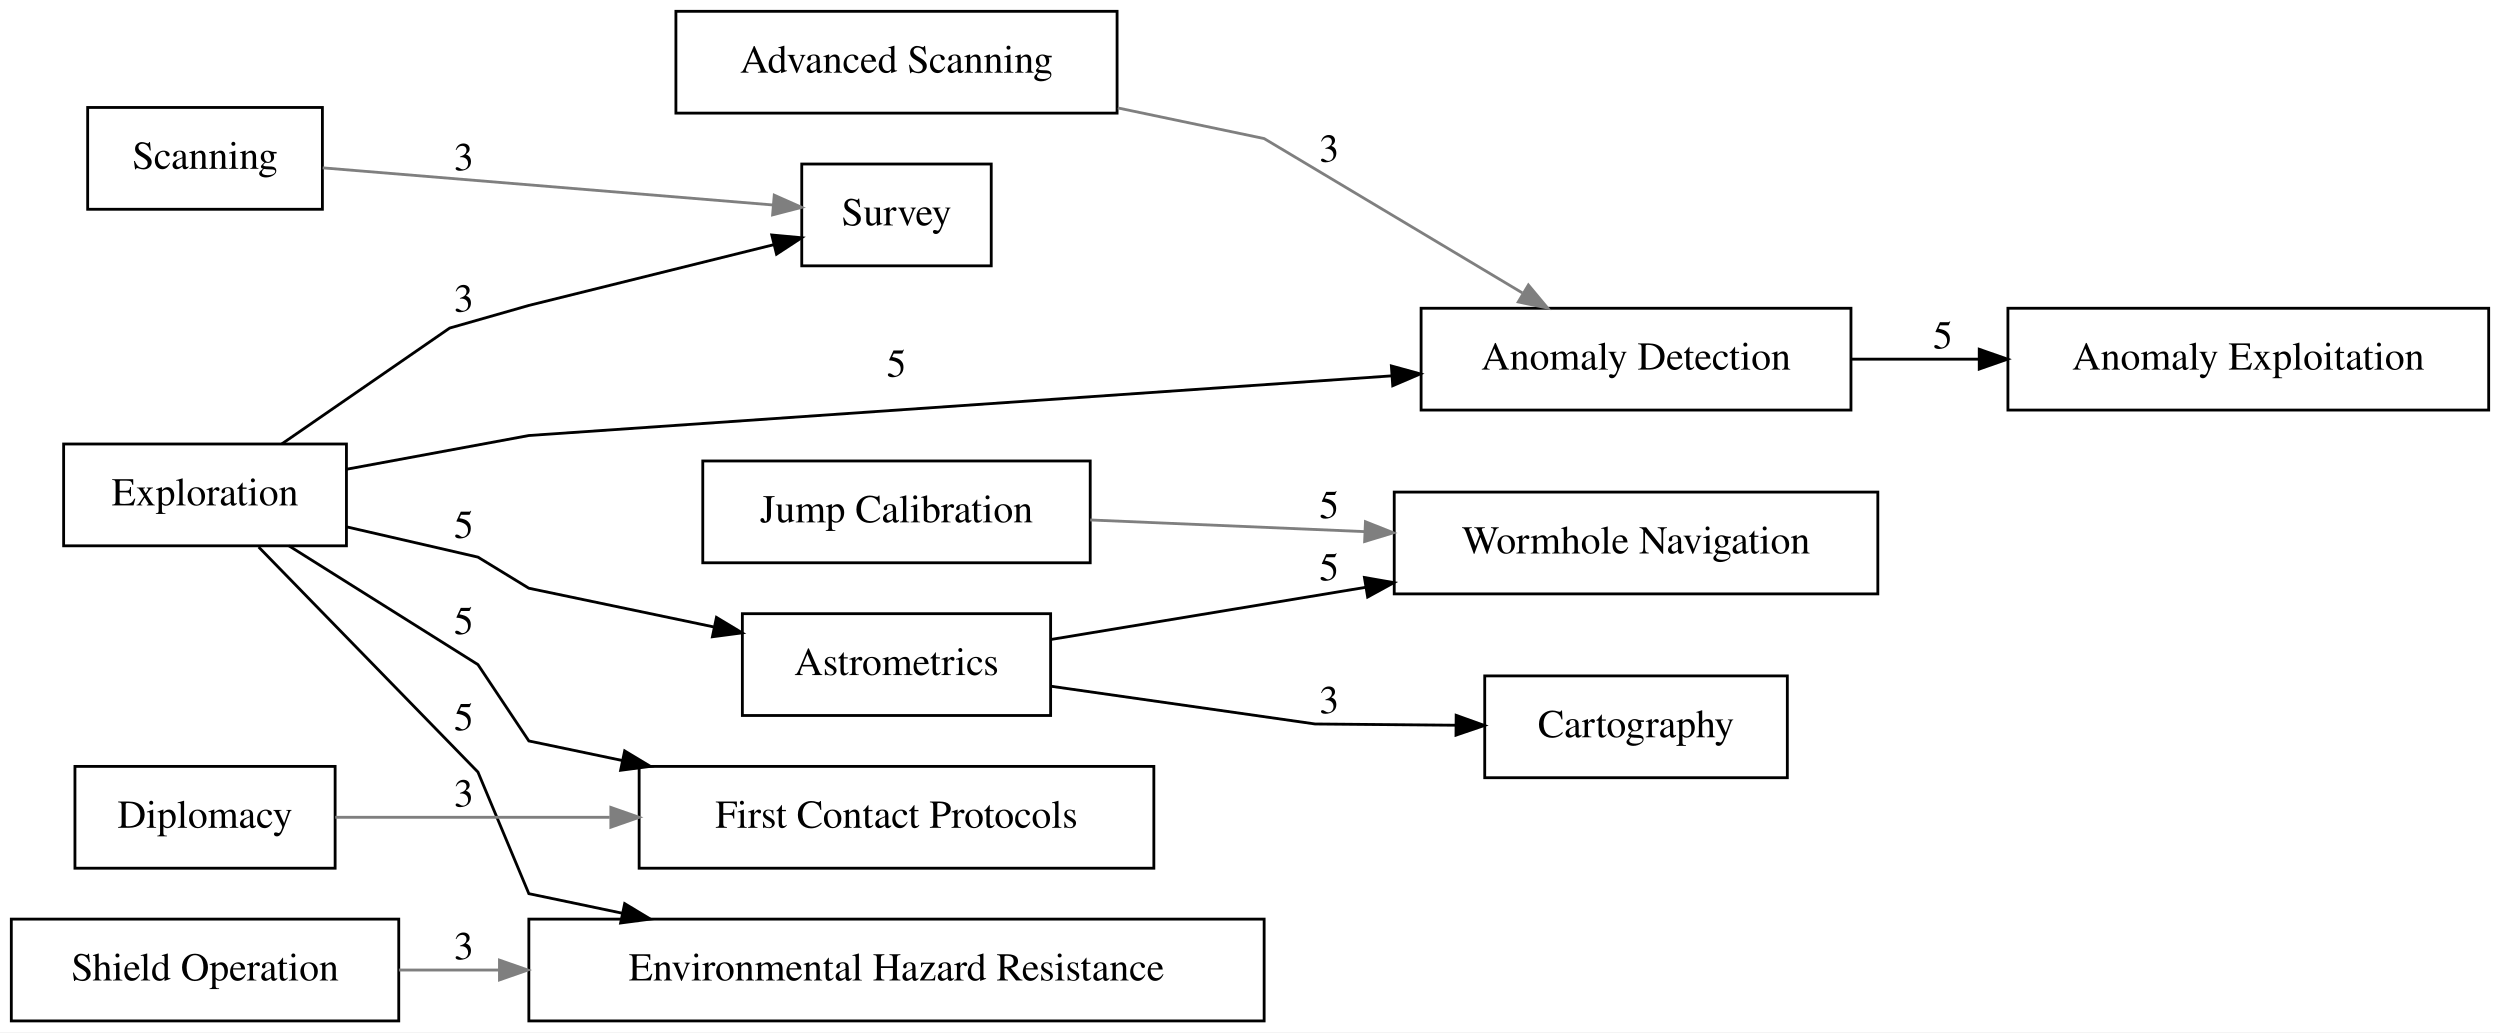
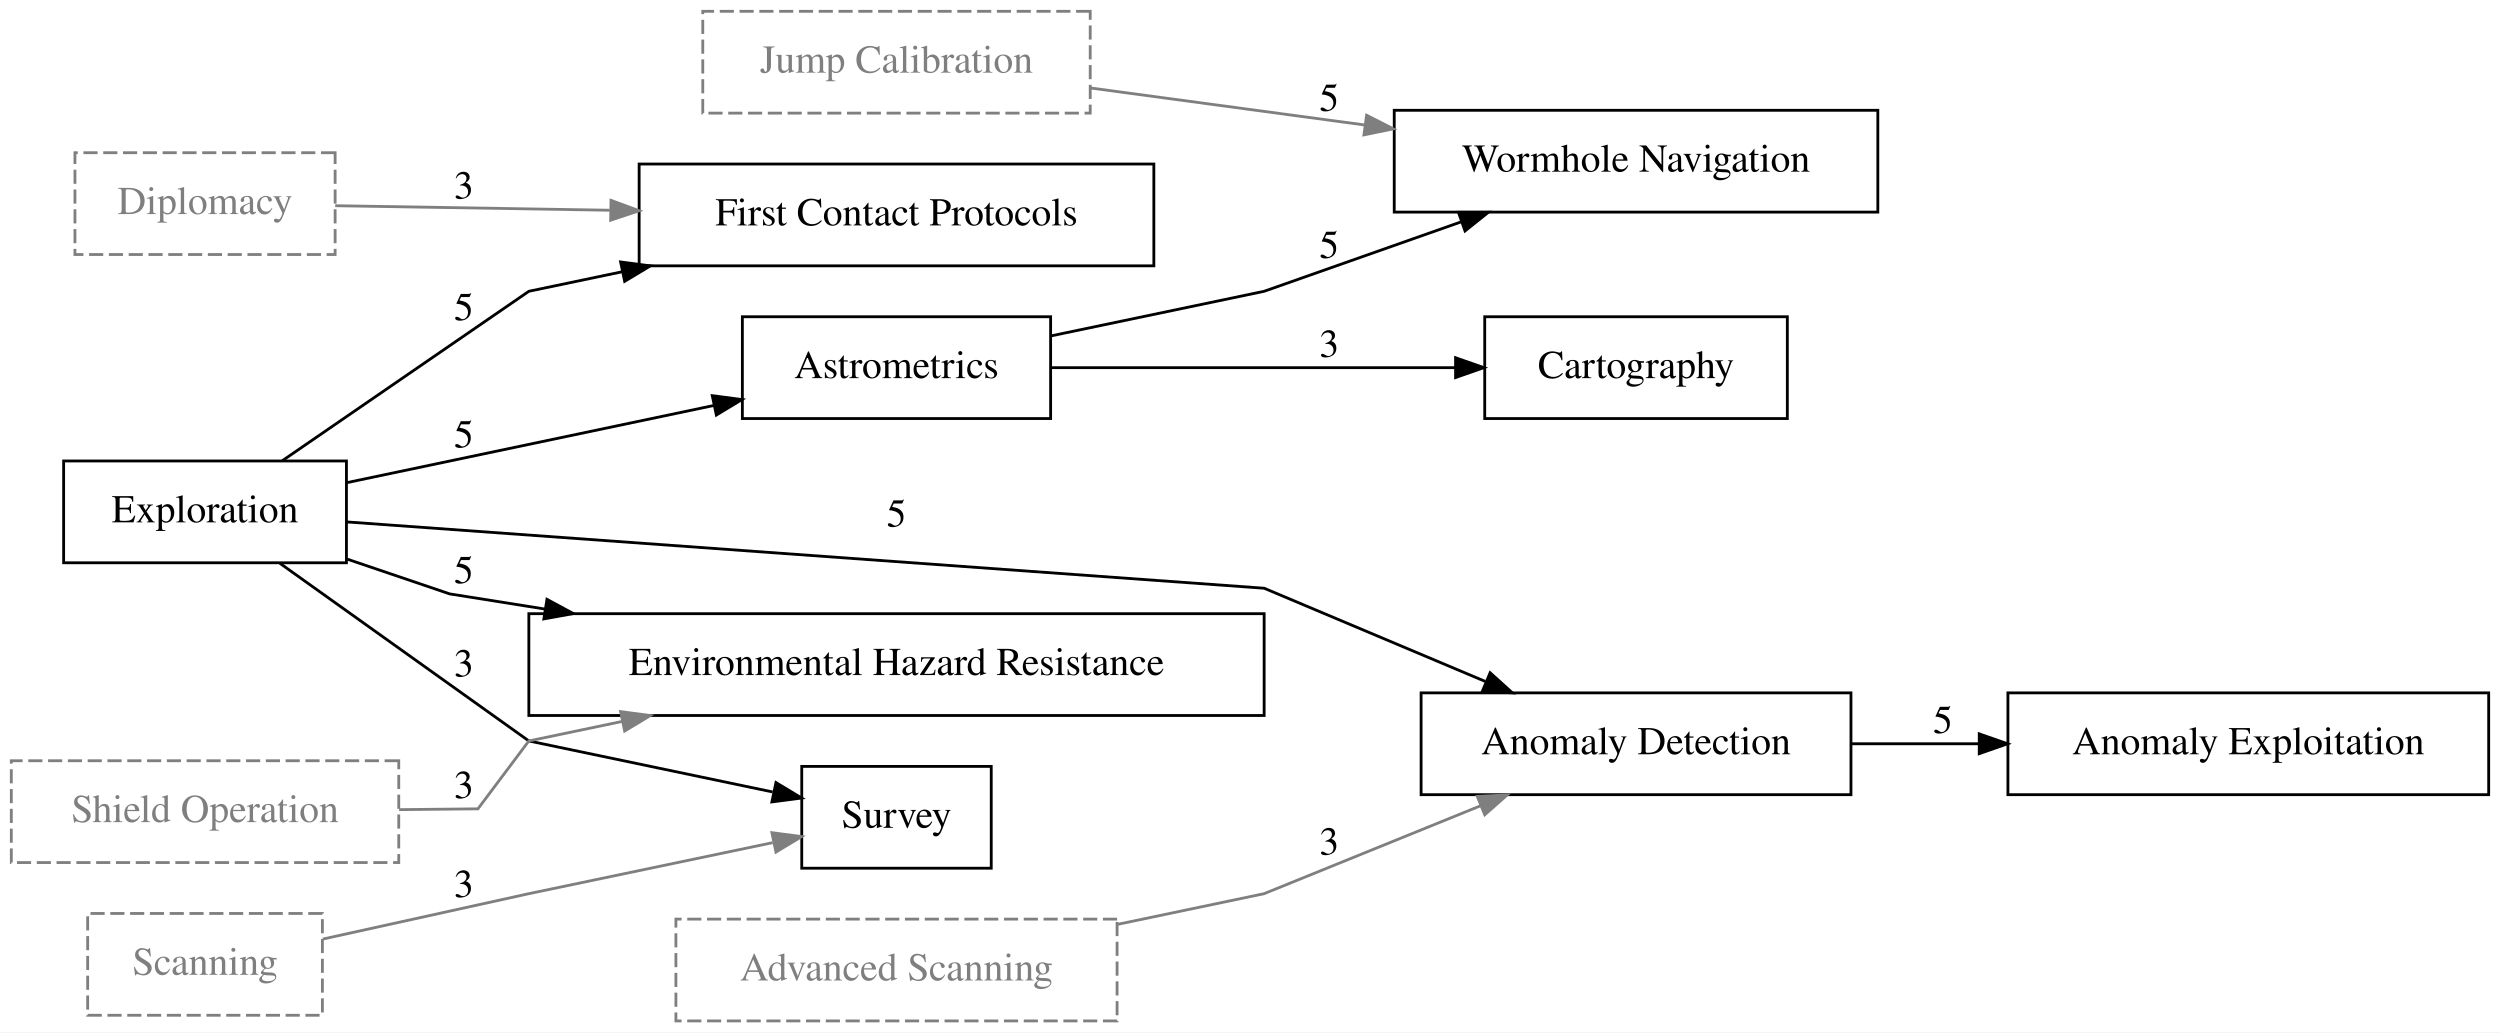
- <svg xmlns="http://www.w3.org/2000/svg" width="884pt" height="365pt" viewBox="0.00 0.00 884.00 365.00">
+ <svg xmlns="http://www.w3.org/2000/svg" xmlns:xlink="http://www.w3.org/1999/xlink" width="884pt" height="365pt" viewBox="0.00 0.00 884.00 365.00">
  <g id="graph0" class="graph" transform="scale(1 1) rotate(0) translate(4 361)">
    <polygon fill="white" stroke="transparent" points="-4,4 -4,-361 880,-361 880,4 -4,4" />
    <g id="node1" class="node">
-       <polygon fill="none" stroke="black" points="346.5,-303 279.5,-303 279.5,-267 346.5,-267 346.5,-303" />
-       <text text-anchor="middle" x="313" y="-281.3" font-family="Times,serif" font-size="14.00">Survey</text>
+       <g id="a_node1">
+         <a xlink:href="advanced_scanning.html" xlink:title="Advanced Scanning">
+           <polygon fill="none" stroke="#7f7f7f" stroke-dasharray="5,2" points="391,-36 235,-36 235,0 391,0 391,-36" />
+           <text text-anchor="middle" x="313" y="-14.3" font-family="Times,serif" font-size="14.00" fill="#7f7f7f">Advanced Scanning</text>
+         </a>
+       </g>
    </g>
    <g id="node2" class="node">
-       <polygon fill="none" stroke="black" points="404,-90 222,-90 222,-54 404,-54 404,-90" />
-       <text text-anchor="middle" x="313" y="-68.3" font-family="Times,serif" font-size="14.00">First Contact Protocols</text>
+       <g id="a_node2">
+         <a xlink:href="anomaly_detection.html" xlink:title="Anomaly Detection">
+           <polygon fill="none" stroke="black" points="650.5,-116 498.5,-116 498.5,-80 650.5,-80 650.5,-116" />
+           <text text-anchor="middle" x="574.5" y="-94.3" font-family="Times,serif" font-size="14.00">Anomaly Detection</text>
+         </a>
+       </g>
+     </g>
+     <g id="edge1" class="edge">
+       <path fill="none" stroke="#7f7f7f" d="M391.27,-34.17C418.75,-39.92 443,-45 443,-45 443,-45 483.57,-61.48 519.47,-76.06" />
+       <polygon fill="#7f7f7f" stroke="#7f7f7f" points="518.37,-79.39 528.95,-79.91 521.01,-72.9 518.37,-79.39" />
+       <text text-anchor="middle" x="466" y="-58.8" font-family="Times,serif" font-size="14.00">3</text>
    </g>
    <g id="node3" class="node">
-       <polygon fill="none" stroke="black" points="876,-252 706,-252 706,-216 876,-216 876,-252" />
-       <text text-anchor="middle" x="791" y="-230.3" font-family="Times,serif" font-size="14.00">Anomaly Exploitation</text>
+       <g id="a_node3">
+         <a xlink:href="anomaly_exploitation.html" xlink:title="Anomaly Exploitation">
+           <polygon fill="none" stroke="black" points="876,-116 706,-116 706,-80 876,-80 876,-116" />
+           <text text-anchor="middle" x="791" y="-94.3" font-family="Times,serif" font-size="14.00">Anomaly Exploitation</text>
+         </a>
+       </g>
+     </g>
+     <g id="edge3" class="edge">
+       <path fill="none" stroke="black" d="M650.52,-98C665.05,-98 680.45,-98 695.5,-98" />
+       <polygon fill="black" stroke="black" points="695.86,-101.5 705.86,-98 695.86,-94.5 695.86,-101.5" />
+       <text text-anchor="middle" x="683" y="-101.8" font-family="Times,serif" font-size="14.00">5</text>
    </g>
    <g id="node4" class="node">
-       <polygon fill="none" stroke="black" points="660,-187 489,-187 489,-151 660,-151 660,-187" />
-       <text text-anchor="middle" x="574.5" y="-165.3" font-family="Times,serif" font-size="14.00">Wormhole Navigation</text>
+       <g id="a_node4">
+         <a xlink:href="astrometrics.html" xlink:title="Astrometrics">
+           <polygon fill="none" stroke="black" points="367.5,-249 258.5,-249 258.5,-213 367.5,-213 367.5,-249" />
+           <text text-anchor="middle" x="313" y="-227.3" font-family="Times,serif" font-size="14.00">Astrometrics</text>
+         </a>
+       </g>
    </g>
    <g id="node5" class="node">
-       <polygon fill="none" stroke="black" points="381.5,-198 244.5,-198 244.5,-162 381.5,-162 381.5,-198" />
-       <text text-anchor="middle" x="313" y="-176.3" font-family="Times,serif" font-size="14.00">Jump Calibration</text>
+       <g id="a_node5">
+         <a xlink:href="cartography.html" xlink:title="Cartography">
+           <polygon fill="none" stroke="black" points="628,-249 521,-249 521,-213 628,-213 628,-249" />
+           <text text-anchor="middle" x="574.5" y="-227.3" font-family="Times,serif" font-size="14.00">Cartography</text>
+         </a>
+       </g>
+     </g>
+     <g id="edge5" class="edge">
+       <path fill="none" stroke="black" d="M367.77,-231C409.27,-231 466.8,-231 510.47,-231" />
+       <polygon fill="black" stroke="black" points="510.69,-234.5 520.69,-231 510.69,-227.5 510.69,-234.5" />
+       <text text-anchor="middle" x="466" y="-234.8" font-family="Times,serif" font-size="14.00">3</text>
+     </g>
+     <g id="node14" class="node">
+       <g id="a_node14">
+         <a xlink:href="wormhole_navigation.html" xlink:title="Wormhole Navigation">
+           <polygon fill="none" stroke="black" points="660,-322 489,-322 489,-286 660,-286 660,-322" />
+           <text text-anchor="middle" x="574.5" y="-300.3" font-family="Times,serif" font-size="14.00">Wormhole Navigation</text>
+         </a>
+       </g>
+     </g>
+     <g id="edge12" class="edge">
+       <path fill="none" stroke="black" d="M367.59,-242.22C403.03,-249.63 443,-258 443,-258 443,-258 478.71,-270.59 512.77,-282.59" />
+       <polygon fill="black" stroke="black" points="511.7,-285.93 522.3,-285.95 514.03,-279.33 511.7,-285.93" />
+       <text text-anchor="middle" x="466" y="-269.8" font-family="Times,serif" font-size="14.00">5</text>
+     </g>
+     <g id="node6" class="node">
+       <g id="a_node6">
+         <a xlink:href="diplomacy.html" xlink:title="Diplomacy">
+           <polygon fill="none" stroke="#7f7f7f" stroke-dasharray="5,2" points="114.5,-307 22.5,-307 22.5,-271 114.5,-271 114.5,-307" />
+           <text text-anchor="middle" x="68.5" y="-285.3" font-family="Times,serif" font-size="14.00" fill="#7f7f7f">Diplomacy</text>
+         </a>
+       </g>
+     </g>
+     <g id="node9" class="node">
+       <g id="a_node9">
+         <a xlink:href="first_contact_protocols.html" xlink:title="First Contact Protocols">
+           <polygon fill="none" stroke="black" points="404,-303 222,-303 222,-267 404,-267 404,-303" />
+           <text text-anchor="middle" x="313" y="-281.3" font-family="Times,serif" font-size="14.00">First Contact Protocols</text>
+         </a>
+       </g>
+     </g>
+     <g id="edge8" class="edge">
+       <path fill="none" stroke="#7f7f7f" d="M114.54,-288.26C141.85,-287.81 177.83,-287.21 211.59,-286.66" />
+       <polygon fill="#7f7f7f" stroke="#7f7f7f" points="212.05,-290.15 221.99,-286.48 211.93,-283.15 212.05,-290.15" />
+       <text text-anchor="middle" x="160" y="-290.8" font-family="Times,serif" font-size="14.00">3</text>
+     </g>
+     <g id="node7" class="node">
+       <g id="a_node7">
+         <a xlink:href="environmental_hazard_resistance.html" xlink:title="Environmental Hazard Resistance">
+           <polygon fill="none" stroke="black" points="443,-144 183,-144 183,-108 443,-108 443,-144" />
+           <text text-anchor="middle" x="313" y="-122.3" font-family="Times,serif" font-size="14.00">Environmental Hazard Resistance</text>
+         </a>
+       </g>
+     </g>
+     <g id="node8" class="node">
+       <g id="a_node8">
+         <a xlink:href="exploration.html" xlink:title="Exploration">
+           <polygon fill="none" stroke="black" points="118.5,-198 18.5,-198 18.5,-162 118.5,-162 118.5,-198" />
+           <text text-anchor="middle" x="68.5" y="-176.3" font-family="Times,serif" font-size="14.00">Exploration</text>
+         </a>
+       </g>
+     </g>
+     <g id="edge2" class="edge">
+       <path fill="none" stroke="black" d="M118.71,-176.44C220.13,-169.11 443,-153 443,-153 443,-153 484.89,-135.35 521.2,-120.04" />
+       <polygon fill="black" stroke="black" points="522.91,-123.12 530.77,-116.01 520.2,-116.67 522.91,-123.12" />
+       <text text-anchor="middle" x="313" y="-174.8" font-family="Times,serif" font-size="14.00">5</text>
+     </g>
+     <g id="edge4" class="edge">
+       <path fill="none" stroke="black" d="M118.57,-190.32C156.03,-198.2 207.95,-209.12 248.56,-217.66" />
+       <polygon fill="black" stroke="black" points="247.86,-221.09 258.36,-219.72 249.3,-214.24 247.86,-221.09" />
+       <text text-anchor="middle" x="160" y="-202.8" font-family="Times,serif" font-size="14.00">5</text>
+     </g>
+     <g id="edge6" class="edge">
+       <path fill="none" stroke="black" d="M118.74,-163.3C137.75,-156.85 155,-151 155,-151 155,-151 169.01,-148.77 188.67,-145.64" />
+       <polygon fill="black" stroke="black" points="189.41,-149.07 198.73,-144.04 188.31,-142.15 189.41,-149.07" />
+       <text text-anchor="middle" x="160" y="-154.8" font-family="Times,serif" font-size="14.00">5</text>
+     </g>
+     <g id="edge9" class="edge">
+       <path fill="none" stroke="black" d="M95.82,-198.09C129.35,-221.13 183,-258 183,-258 183,-258 197.12,-260.96 216.01,-264.91" />
+       <polygon fill="black" stroke="black" points="215.45,-268.37 225.96,-266.99 216.88,-261.52 215.45,-268.37" />
+       <text text-anchor="middle" x="160" y="-247.8" font-family="Times,serif" font-size="14.00">5</text>
+     </g>
+     <g id="node13" class="node">
+       <g id="a_node13">
+         <a xlink:href="survey.html" xlink:title="Survey">
+           <polygon fill="none" stroke="black" points="346.5,-90 279.5,-90 279.5,-54 346.5,-54 346.5,-90" />
+           <text text-anchor="middle" x="313" y="-68.3" font-family="Times,serif" font-size="14.00">Survey</text>
+         </a>
+       </g>
+     </g>
+     <g id="edge10" class="edge">
+       <path fill="none" stroke="black" d="M94.97,-161.82C128.44,-137.94 183,-99 183,-99 183,-99 231.65,-88.82 269.2,-80.96" />
+       <polygon fill="black" stroke="black" points="270.38,-84.29 279.45,-78.81 268.94,-77.44 270.38,-84.29" />
+       <text text-anchor="middle" x="160" y="-121.8" font-family="Times,serif" font-size="14.00">3</text>
+     </g>
+     <g id="node10" class="node">
+       <g id="a_node10">
+         <a xlink:href="jump_calibration.html" xlink:title="Jump Calibration">
+           <polygon fill="none" stroke="#7f7f7f" stroke-dasharray="5,2" points="381.5,-357 244.5,-357 244.5,-321 381.5,-321 381.5,-357" />
+           <text text-anchor="middle" x="313" y="-335.3" font-family="Times,serif" font-size="14.00" fill="#7f7f7f">Jump Calibration</text>
+         </a>
+       </g>
+     </g>
+     <g id="edge13" class="edge">
+       <path fill="none" stroke="#7f7f7f" d="M381.5,-329.9C411.04,-325.91 446.23,-321.17 478.35,-316.83" />
+       <polygon fill="#7f7f7f" stroke="#7f7f7f" points="479.23,-320.25 488.67,-315.44 478.29,-313.31 479.23,-320.25" />
+       <text text-anchor="middle" x="466" y="-321.8" font-family="Times,serif" font-size="14.00">5</text>
+     </g>
+     <g id="node11" class="node">
+       <g id="a_node11">
+         <a xlink:href="scanning.html" xlink:title="Scanning">
+           <polygon fill="none" stroke="#7f7f7f" stroke-dasharray="5,2" points="110,-38 27,-38 27,-2 110,-2 110,-38" />
+           <text text-anchor="middle" x="68.5" y="-16.3" font-family="Times,serif" font-size="14.00" fill="#7f7f7f">Scanning</text>
+         </a>
+       </g>
    </g>
    <g id="edge11" class="edge">
-       <path fill="none" stroke="#7f7f7f" d="M381.5,-177.14C411.04,-175.89 446.23,-174.4 478.35,-173.03" />
-       <polygon fill="#7f7f7f" stroke="#7f7f7f" points="478.82,-176.52 488.67,-172.6 478.53,-169.52 478.82,-176.52" />
-       <text text-anchor="middle" x="466" y="-177.8" font-family="Times,serif" font-size="14.00">5</text>
-     </g>
-     <g id="node6" class="node">
-       <polygon fill="none" stroke="black" points="118.5,-204 18.5,-204 18.5,-168 118.5,-168 118.5,-204" />
-       <text text-anchor="middle" x="68.5" y="-182.3" font-family="Times,serif" font-size="14.00">Exploration</text>
-     </g>
-     <g id="edge3" class="edge">
-       <path fill="none" stroke="black" d="M95.62,-204.02C120.76,-221.37 155,-245 155,-245 155,-245 183,-253 183,-253 183,-253 232.07,-265.17 269.68,-274.5" />
-       <polygon fill="black" stroke="black" points="268.9,-277.91 279.45,-276.93 270.58,-271.12 268.9,-277.91" />
-       <text text-anchor="middle" x="160" y="-250.8" font-family="Times,serif" font-size="14.00">3</text>
-     </g>
-     <g id="edge8" class="edge">
-       <path fill="none" stroke="black" d="M98.15,-168C126.28,-150.32 165,-126 165,-126 165,-126 183,-99 183,-99 183,-99 197.12,-96.04 216.01,-92.09" />
-       <polygon fill="black" stroke="black" points="216.88,-95.48 225.96,-90.01 215.45,-88.63 216.88,-95.48" />
-       <text text-anchor="middle" x="160" y="-136.8" font-family="Times,serif" font-size="14.00">5</text>
-     </g>
-     <g id="node9" class="node">
-       <polygon fill="none" stroke="black" points="367.5,-144 258.5,-144 258.5,-108 367.5,-108 367.5,-144" />
-       <text text-anchor="middle" x="313" y="-122.3" font-family="Times,serif" font-size="14.00">Astrometrics</text>
-     </g>
-     <g id="edge2" class="edge">
-       <path fill="none" stroke="black" d="M118.65,-174.68C142.05,-169.29 165,-164 165,-164 165,-164 183,-153 183,-153 183,-153 215.83,-146.13 248.36,-139.32" />
-       <polygon fill="black" stroke="black" points="249.34,-142.69 258.41,-137.22 247.91,-135.84 249.34,-142.69" />
-       <text text-anchor="middle" x="160" y="-170.8" font-family="Times,serif" font-size="14.00">5</text>
-     </g>
-     <g id="node11" class="node">
-       <polygon fill="none" stroke="black" points="650.5,-252 498.5,-252 498.5,-216 650.5,-216 650.5,-252" />
-       <text text-anchor="middle" x="574.5" y="-230.3" font-family="Times,serif" font-size="14.00">Anomaly Detection</text>
-     </g>
-     <g id="edge6" class="edge">
-       <path fill="none" stroke="black" d="M118.62,-195.09C149.3,-200.76 183,-207 183,-207 183,-207 373.09,-220.14 488.01,-228.09" />
-       <polygon fill="black" stroke="black" points="487.99,-231.6 498.21,-228.79 488.47,-224.61 487.99,-231.6" />
-       <text text-anchor="middle" x="313" y="-227.8" font-family="Times,serif" font-size="14.00">5</text>
-     </g>
-     <g id="node14" class="node">
-       <polygon fill="none" stroke="black" points="443,-36 183,-36 183,0 443,0 443,-36" />
-       <text text-anchor="middle" x="313" y="-14.3" font-family="Times,serif" font-size="14.00">Environmental Hazard Resistance</text>
-     </g>
-     <g id="edge12" class="edge">
-       <path fill="none" stroke="black" d="M87.46,-167.57C115.13,-139.18 165,-88 165,-88 165,-88 183,-45 183,-45 183,-45 197.12,-42.04 216.01,-38.09" />
-       <polygon fill="black" stroke="black" points="216.88,-41.48 225.96,-36.01 215.45,-34.63 216.88,-41.48" />
-       <text text-anchor="middle" x="160" y="-102.8" font-family="Times,serif" font-size="14.00">5</text>
-     </g>
-     <g id="node7" class="node">
-       <polygon fill="none" stroke="black" points="137,-36 0,-36 0,0 137,0 137,-36" />
-       <text text-anchor="middle" x="68.5" y="-14.3" font-family="Times,serif" font-size="14.00">Shield Operation</text>
-     </g>
-     <g id="edge13" class="edge">
-       <path fill="none" stroke="#7f7f7f" d="M137.05,-18C148.22,-18 160.15,-18 172.33,-18" />
-       <polygon fill="#7f7f7f" stroke="#7f7f7f" points="172.61,-21.5 182.61,-18 172.61,-14.5 172.61,-21.5" />
-       <text text-anchor="middle" x="160" y="-21.8" font-family="Times,serif" font-size="14.00">3</text>
-     </g>
-     <g id="node8" class="node">
-       <polygon fill="none" stroke="black" points="628,-122 521,-122 521,-86 628,-86 628,-122" />
-       <text text-anchor="middle" x="574.5" y="-100.3" font-family="Times,serif" font-size="14.00">Cartography</text>
-     </g>
-     <g id="edge10" class="edge">
-       <path fill="none" stroke="black" d="M367.77,-134.91C399.86,-140.23 441.53,-147.13 478.97,-153.34" />
-       <polygon fill="black" stroke="black" points="478.46,-156.8 488.89,-154.98 479.6,-149.89 478.46,-156.8" />
-       <text text-anchor="middle" x="466" y="-155.8" font-family="Times,serif" font-size="14.00">5</text>
-     </g>
-     <g id="edge1" class="edge">
-       <path fill="none" stroke="black" d="M367.9,-118.3C409.86,-112.31 461,-105 461,-105 461,-105 484.84,-104.79 510.58,-104.56" />
-       <polygon fill="black" stroke="black" points="510.9,-108.06 520.87,-104.47 510.84,-101.06 510.9,-108.06" />
-       <text text-anchor="middle" x="466" y="-108.8" font-family="Times,serif" font-size="14.00">3</text>
-     </g>
-     <g id="node10" class="node">
-       <polygon fill="none" stroke="black" points="110,-323 27,-323 27,-287 110,-287 110,-323" />
-       <text text-anchor="middle" x="68.5" y="-301.3" font-family="Times,serif" font-size="14.00">Scanning</text>
-     </g>
-     <g id="edge4" class="edge">
-       <path fill="none" stroke="#7f7f7f" d="M110.09,-301.65C154.25,-298.01 224.52,-292.21 269.44,-288.51" />
-       <polygon fill="#7f7f7f" stroke="#7f7f7f" points="269.77,-291.99 279.45,-287.68 269.19,-285.02 269.77,-291.99" />
-       <text text-anchor="middle" x="160" y="-300.8" font-family="Times,serif" font-size="14.00">3</text>
-     </g>
-     <g id="edge9" class="edge">
-       <path fill="none" stroke="black" d="M650.52,-234C665.05,-234 680.45,-234 695.5,-234" />
-       <polygon fill="black" stroke="black" points="695.86,-237.5 705.86,-234 695.86,-230.5 695.86,-237.5" />
-       <text text-anchor="middle" x="683" y="-237.8" font-family="Times,serif" font-size="14.00">5</text>
+       <path fill="none" stroke="#7f7f7f" d="M110.16,-28.95C142.72,-36.13 183,-45 183,-45 183,-45 231.65,-55.18 269.2,-63.04" />
+       <polygon fill="#7f7f7f" stroke="#7f7f7f" points="268.94,-66.56 279.45,-65.19 270.38,-59.71 268.94,-66.56" />
+       <text text-anchor="middle" x="160" y="-43.8" font-family="Times,serif" font-size="14.00">3</text>
    </g>
    <g id="node12" class="node">
-       <polygon fill="none" stroke="black" points="391,-357 235,-357 235,-321 391,-321 391,-357" />
-       <text text-anchor="middle" x="313" y="-335.3" font-family="Times,serif" font-size="14.00">Advanced Scanning</text>
-     </g>
-     <g id="edge5" class="edge">
-       <path fill="none" stroke="#7f7f7f" d="M391.27,-322.83C418.75,-317.08 443,-312 443,-312 443,-312 495.87,-280.4 534.3,-257.43" />
-       <polygon fill="#7f7f7f" stroke="#7f7f7f" points="536.44,-260.23 543.23,-252.09 532.85,-254.22 536.44,-260.23" />
-       <text text-anchor="middle" x="466" y="-303.8" font-family="Times,serif" font-size="14.00">3</text>
-     </g>
-     <g id="node13" class="node">
-       <polygon fill="none" stroke="black" points="114.5,-90 22.5,-90 22.5,-54 114.5,-54 114.5,-90" />
-       <text text-anchor="middle" x="68.5" y="-68.3" font-family="Times,serif" font-size="14.00">Diplomacy</text>
+       <g id="a_node12">
+         <a xlink:href="shield_operation.html" xlink:title="Shield Operation">
+           <polygon fill="none" stroke="#7f7f7f" stroke-dasharray="5,2" points="137,-92 0,-92 0,-56 137,-56 137,-92" />
+           <text text-anchor="middle" x="68.5" y="-70.3" font-family="Times,serif" font-size="14.00" fill="#7f7f7f">Shield Operation</text>
+         </a>
+       </g>
    </g>
    <g id="edge7" class="edge">
-       <path fill="none" stroke="#7f7f7f" d="M114.54,-72C141.85,-72 177.83,-72 211.59,-72" />
-       <polygon fill="#7f7f7f" stroke="#7f7f7f" points="211.99,-75.5 221.99,-72 211.99,-68.5 211.99,-75.5" />
-       <text text-anchor="middle" x="160" y="-75.8" font-family="Times,serif" font-size="14.00">3</text>
+       <path fill="none" stroke="#7f7f7f" d="M137.12,-74.71C152.8,-74.87 165,-75 165,-75 165,-75 183,-99 183,-99 183,-99 197.12,-101.96 216.01,-105.91" />
+       <polygon fill="#7f7f7f" stroke="#7f7f7f" points="215.45,-109.37 225.96,-107.99 216.88,-102.52 215.45,-109.37" />
+       <text text-anchor="middle" x="160" y="-78.8" font-family="Times,serif" font-size="14.00">3</text>
    </g>
  </g>
</svg>
